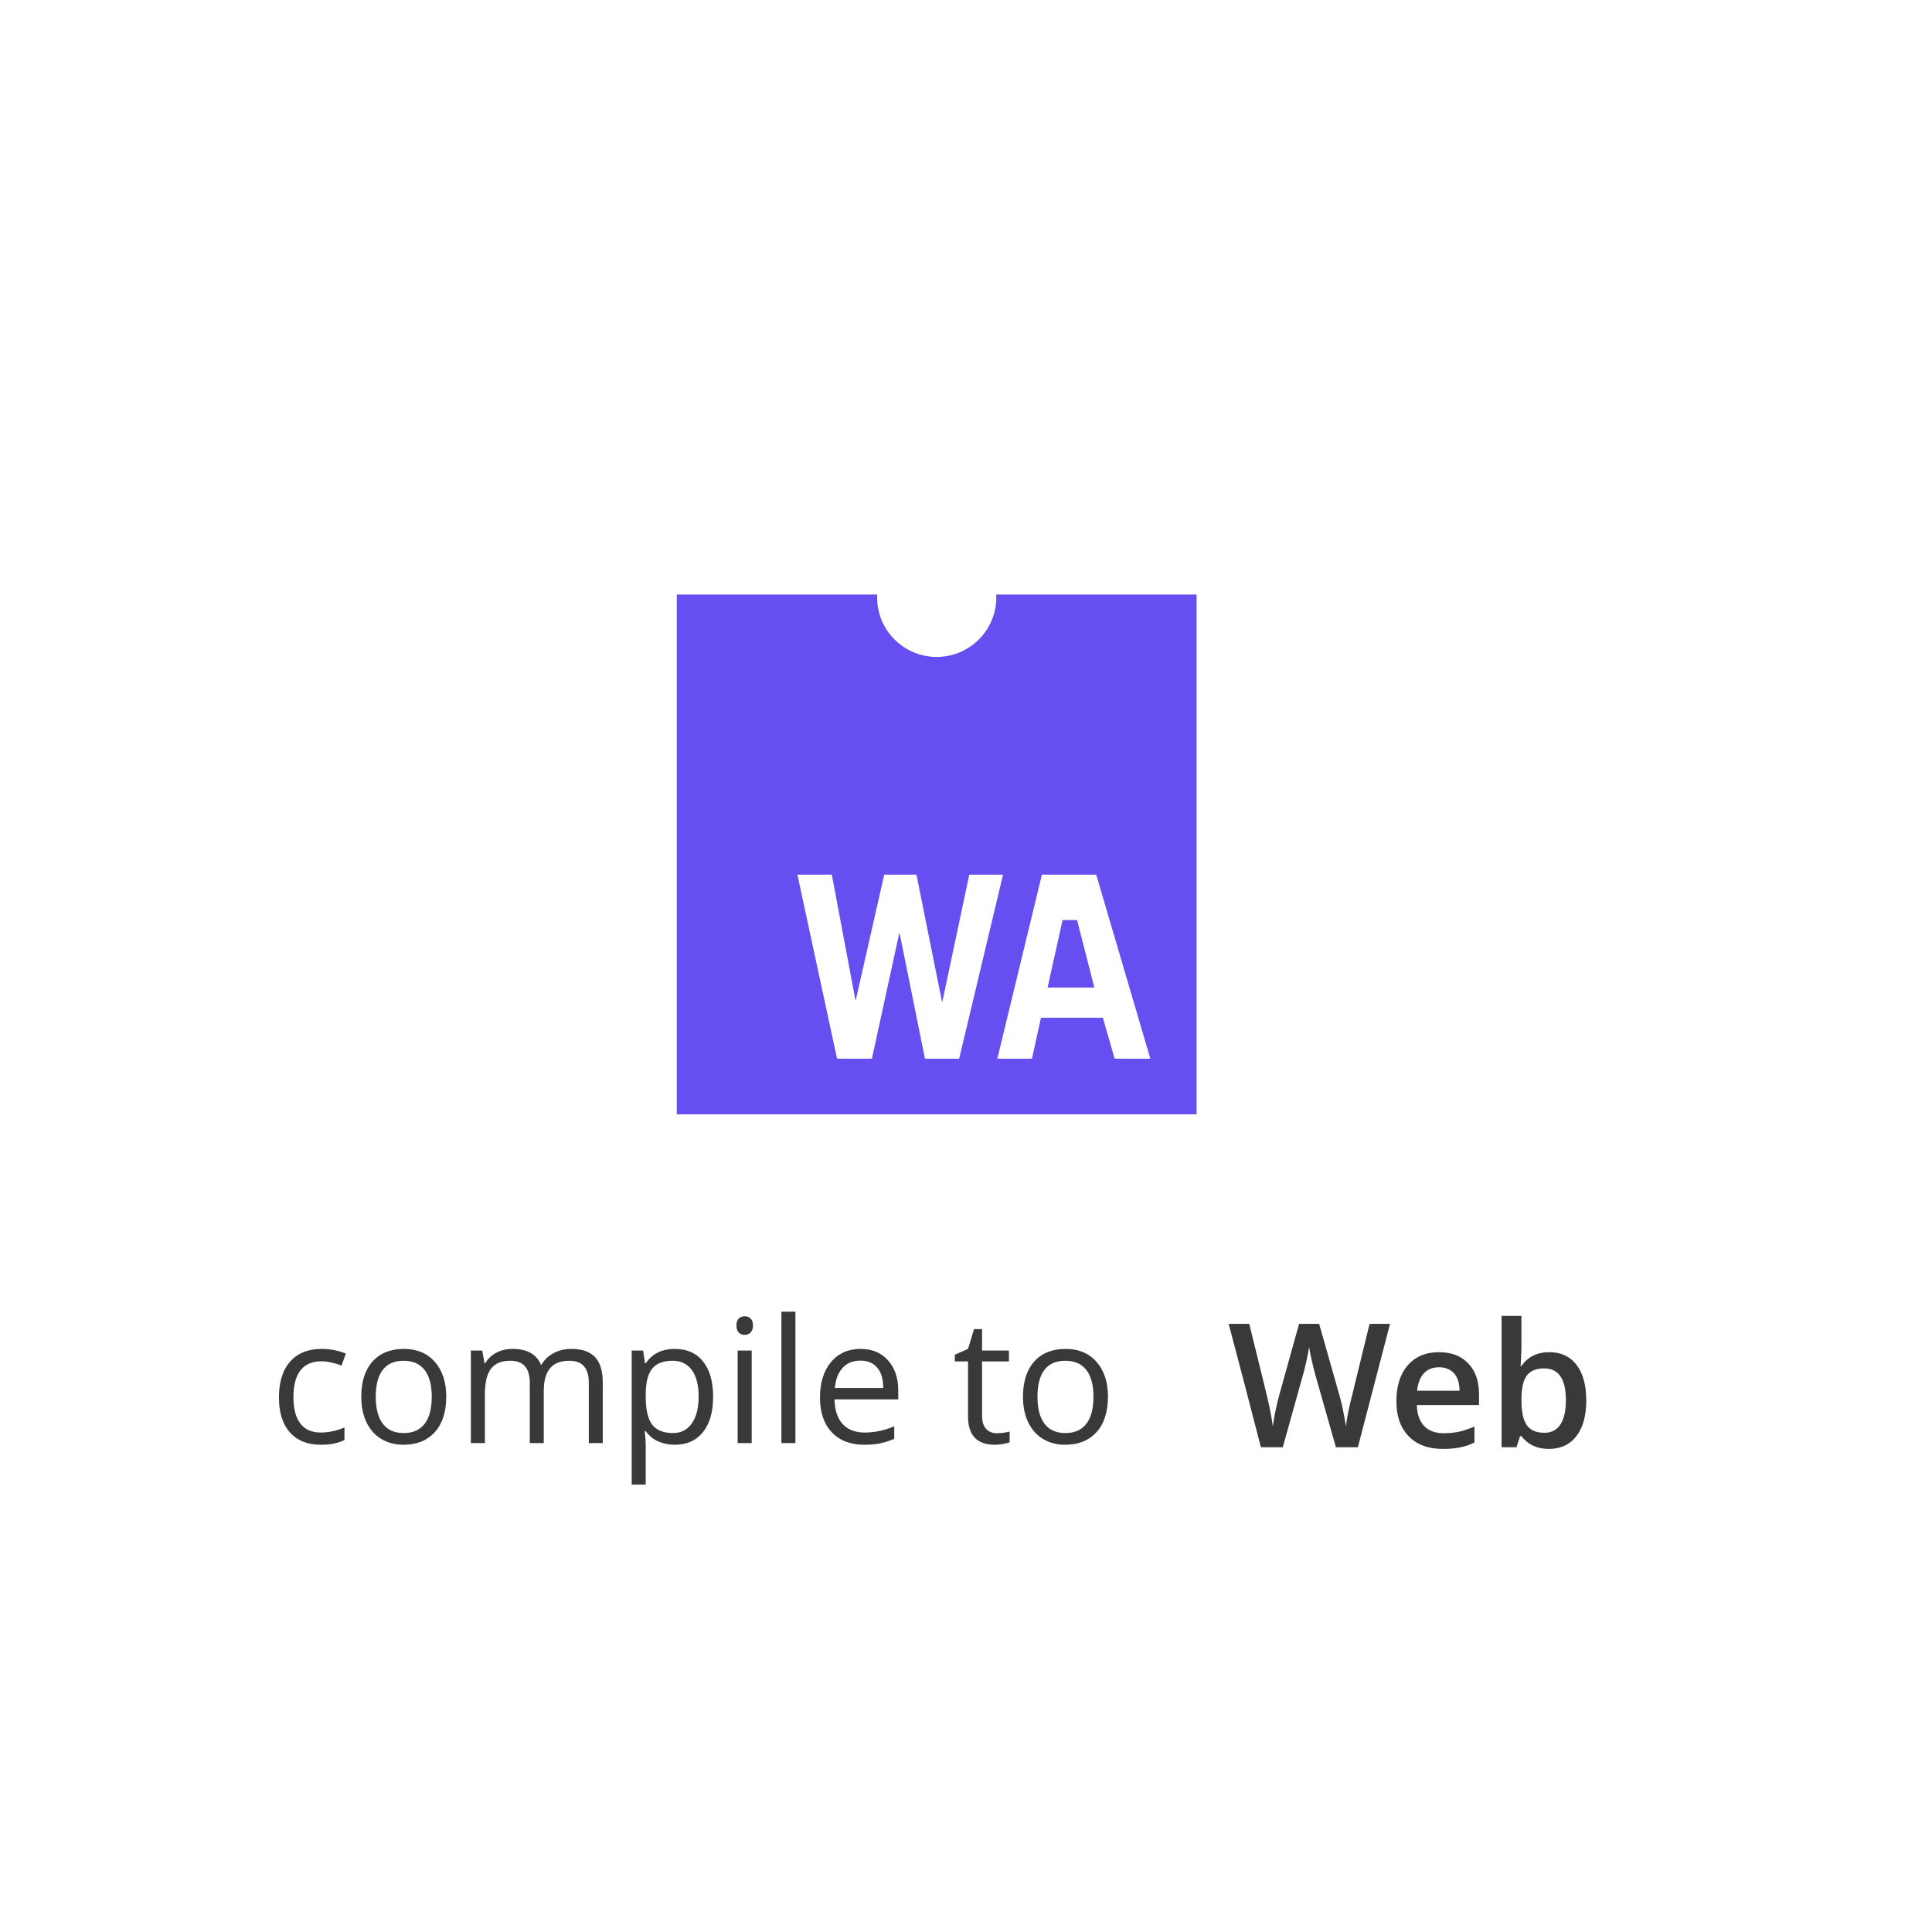
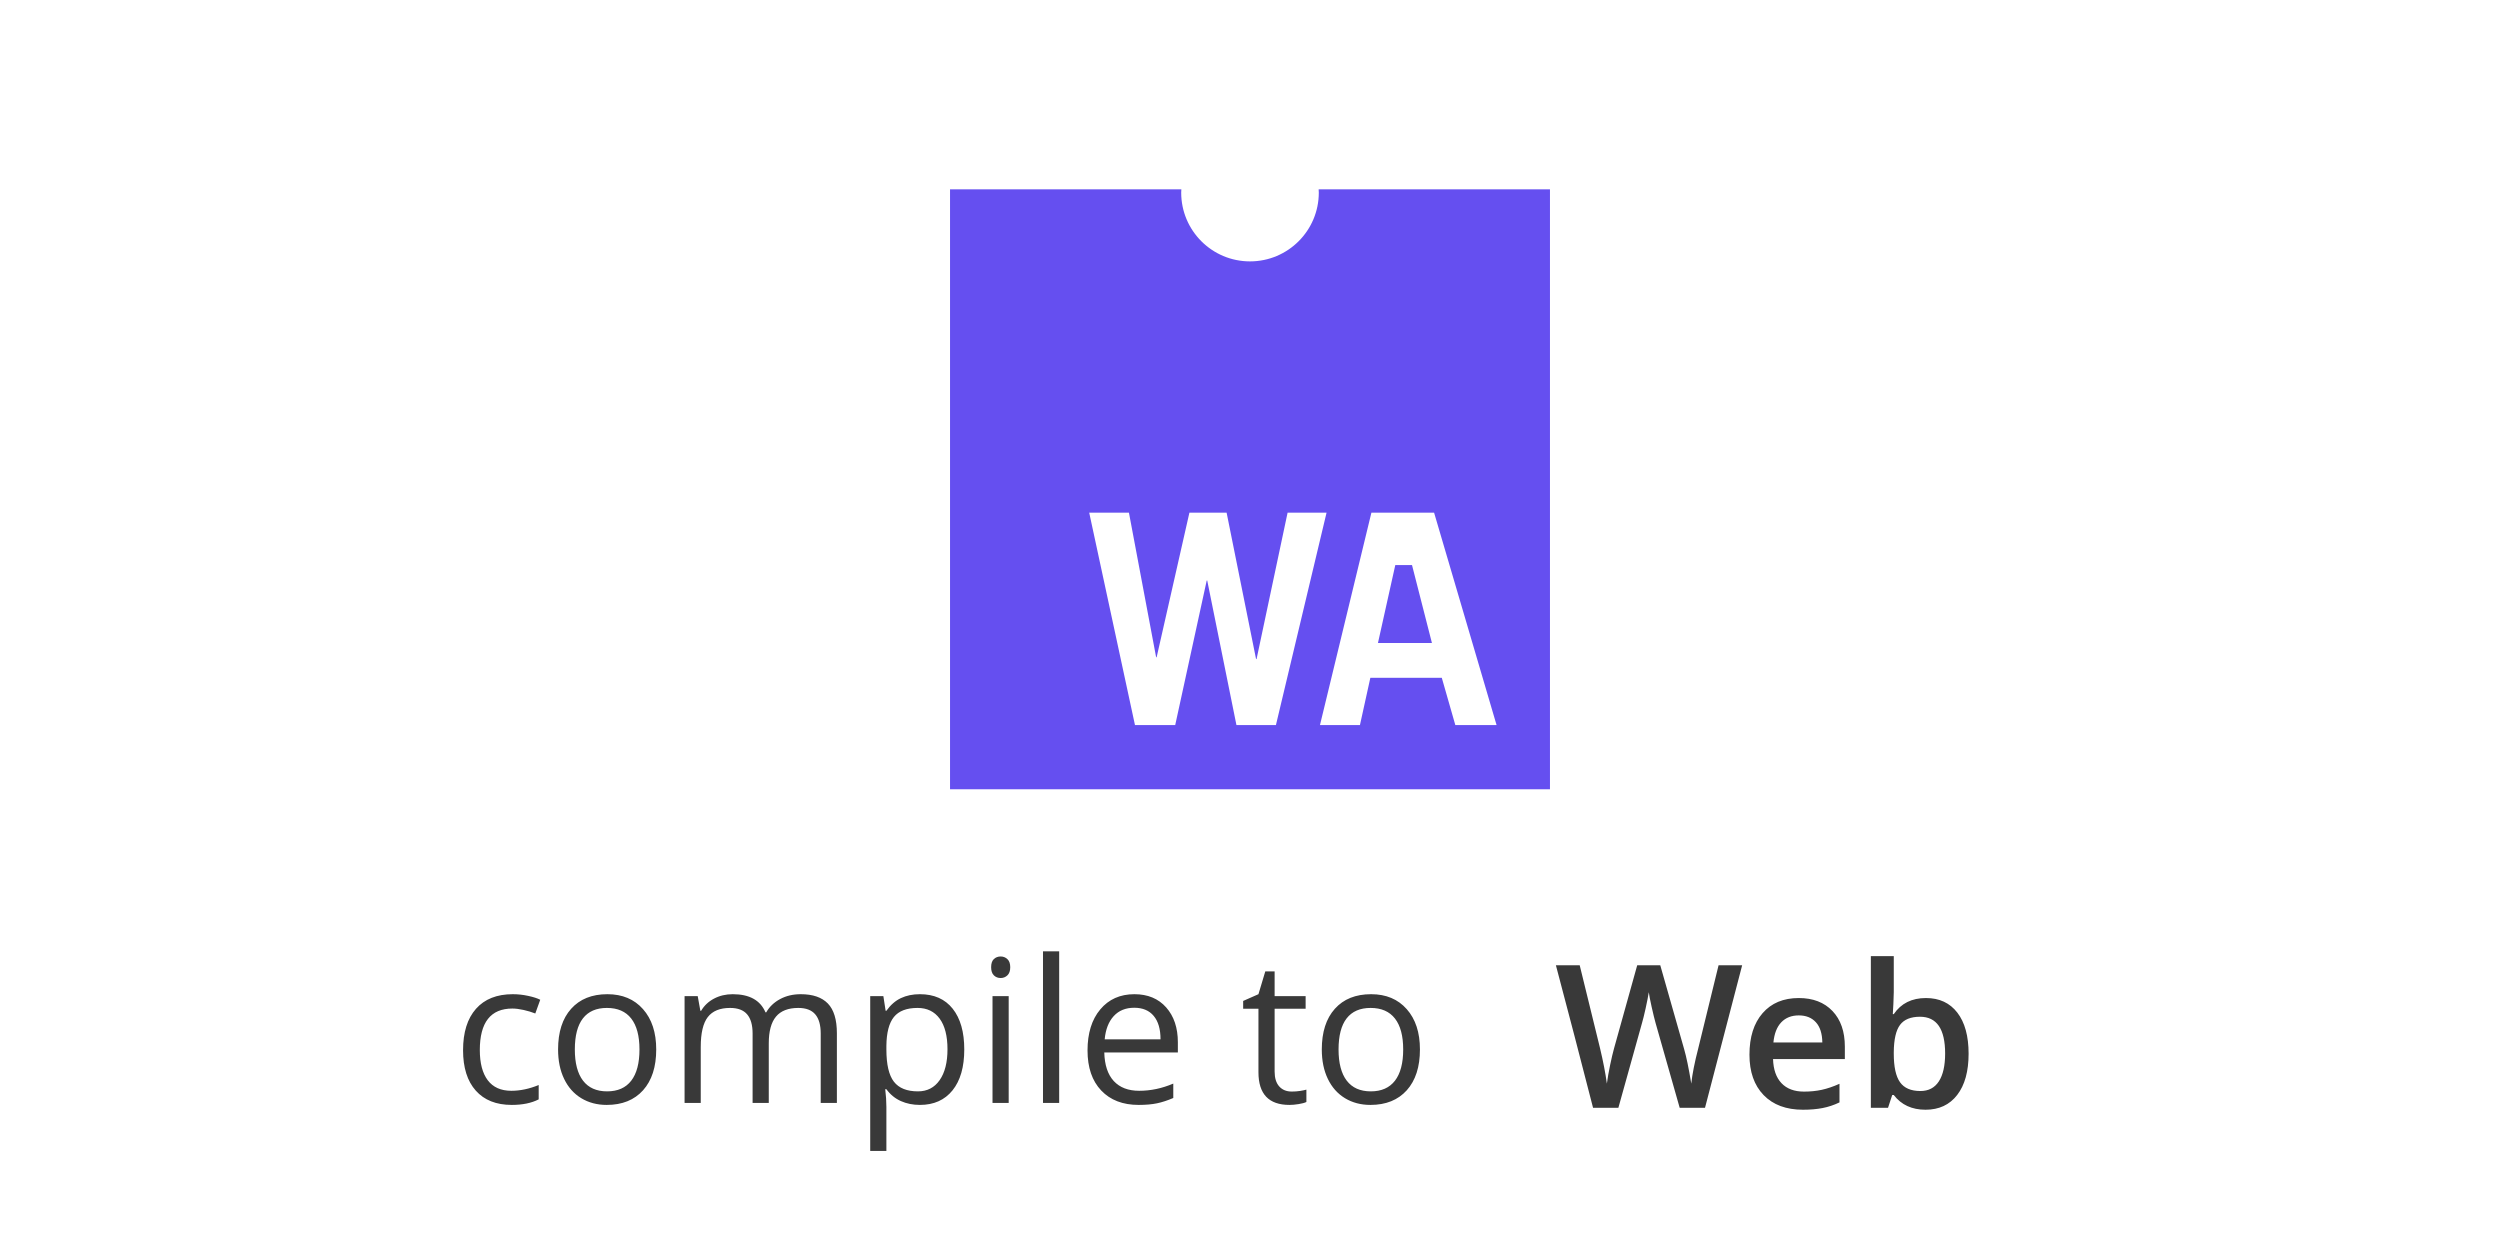
- <svg xmlns="http://www.w3.org/2000/svg" id="svg3355" version="1.1" xml:space="preserve" width="500" height="500" viewBox="0 0 500 500">
+ <svg xmlns="http://www.w3.org/2000/svg" id="svg3355" version="1.1" xml:space="preserve" width="1600" height="800" viewBox="0 0 1600 800">
  <defs id="defs3359">
    <clipPath clipPathUnits="userSpaceOnUse" id="clipPath3377">
      <path d="M 0,750 1000,750 1000,0 0,0 0,750 Z" id="path3379" />
    </clipPath>
    <clipPath clipPathUnits="userSpaceOnUse" id="clipPath3405">
      <path d="M 0,750 1000,750 1000,0 0,0 0,750 Z" id="path3407" />
    </clipPath>
    <clipPath clipPathUnits="userSpaceOnUse" id="clipPath3429">
      <path d="M 0,750 1000,750 1000,0 0,0 0,750 Z" id="path3431" />
    </clipPath>
    <clipPath clipPathUnits="userSpaceOnUse" id="clipPath3449">
      <path d="M 0,750 1000,750 1000,0 0,0 0,750 Z" id="path3451" />
    </clipPath>
  </defs>
-   <g id="g3363" transform="matrix(1.25,0,0,-1.25,0,500)">
-     <text transform="scale(1,-1)" style="font-variant:normal;font-weight:600;font-stretch:normal;font-size:35.801px;font-family:'Open Sans Semibold';-inkscape-font-specification:OpenSans-Semibold;writing-mode:lr-tb;fill:#393939;fill-opacity:1;fill-rule:nonzero;stroke:none" id="text3437" x="254.181" y="-100.358">
-       <tspan id="tspan3439" x="254.181" y="-100.358">Web</tspan>
-     </text>
-     <text transform="scale(1,-1)" style="font-variant:normal;font-weight:normal;font-stretch:normal;font-size:35.801px;font-family:'Open Sans';-inkscape-font-specification:OpenSans;writing-mode:lr-tb;fill:#393939;fill-opacity:1;fill-rule:nonzero;stroke:none" id="text3441" x="55.738" y="-101.222">
-       <tspan id="tspan3443" x="55.738" y="-101.222">compile to</tspan>
-     </text>
-     <g id="g3445" transform="translate(-56.16359,-372.4078)">
+   <g id="g3363" transform="matrix(1.25,0,0,-1.25,0,800)">
+     <g id="g3351" transform="translate(-17.7241,22.46544)">
+       <text y="-50.352" x="813.753" id="text3437" style="font-variant:normal;font-weight:600;font-stretch:normal;font-size:102.184px;font-family:'Open Sans Semibold';-inkscape-font-specification:OpenSans-Semibold;writing-mode:lr-tb;fill:#393939;fill-opacity:1;fill-rule:nonzero;stroke:none" transform="scale(1,-1)">
+         <tspan y="-50.352" x="813.753" id="tspan3439">Web</tspan>
+       </text>
+       <text y="-52.818" x="249.08" id="text3441" style="font-variant:normal;font-weight:normal;font-stretch:normal;font-size:102.184px;font-family:'Open Sans';-inkscape-font-specification:OpenSans;writing-mode:lr-tb;fill:#393939;fill-opacity:1;fill-rule:nonzero;stroke:none" transform="scale(1,-1)">
+         <tspan y="-52.818" x="249.08" id="tspan3443">compile to</tspan>
+       </text>
+     </g>
+     <g id="g3445" transform="matrix(2.854224,0,0,2.854224,-73.83893,-1310.248)">
      <g id="g3447" clip-path="url(#clipPath3449)">
        <g id="g3453" transform="translate(286.9321,553.2168)">
          <path d="m 0,0 -2.429,8.484 -12.815,0 -1.868,-8.484 -7.171,0 9.227,38.101 11.247,0 L 7.398,0 0,0 Z m -39.265,0 -5.241,25.934 -0.091,0 L -50.249,0 l -7.217,0 -8.21,38.101 7.126,0 4.879,-25.934 0.09,0 5.879,25.934 6.673,0 5.283,-26.255 0.091,0 5.565,26.255 6.99,0 L -32.184,0 -39.265,0 Z m 14.745,96.101 c 0.009,-0.193 0.029,-0.384 0.029,-0.579 0,-6.816 -5.526,-12.342 -12.342,-12.342 -6.816,0 -12.342,5.526 -12.342,12.342 0,0.195 0.02,0.386 0.029,0.579 l -41.496,0 0,-107.618 107.618,0 0,107.618 -41.496,0 z" style="fill:#654ff0;fill-opacity:1;fill-rule:nonzero;stroke:none" id="path3455" />
        </g>
        <g id="g3457" transform="translate(276.1631,581.9258)">
          <path d="m 0,0 -3.11,-13.981 9.682,0 L 2.997,0 0,0 Z" style="fill:#654ff0;fill-opacity:1;fill-rule:nonzero;stroke:none" id="path3459" />
        </g>
      </g>
    </g>
  </g>
</svg>
